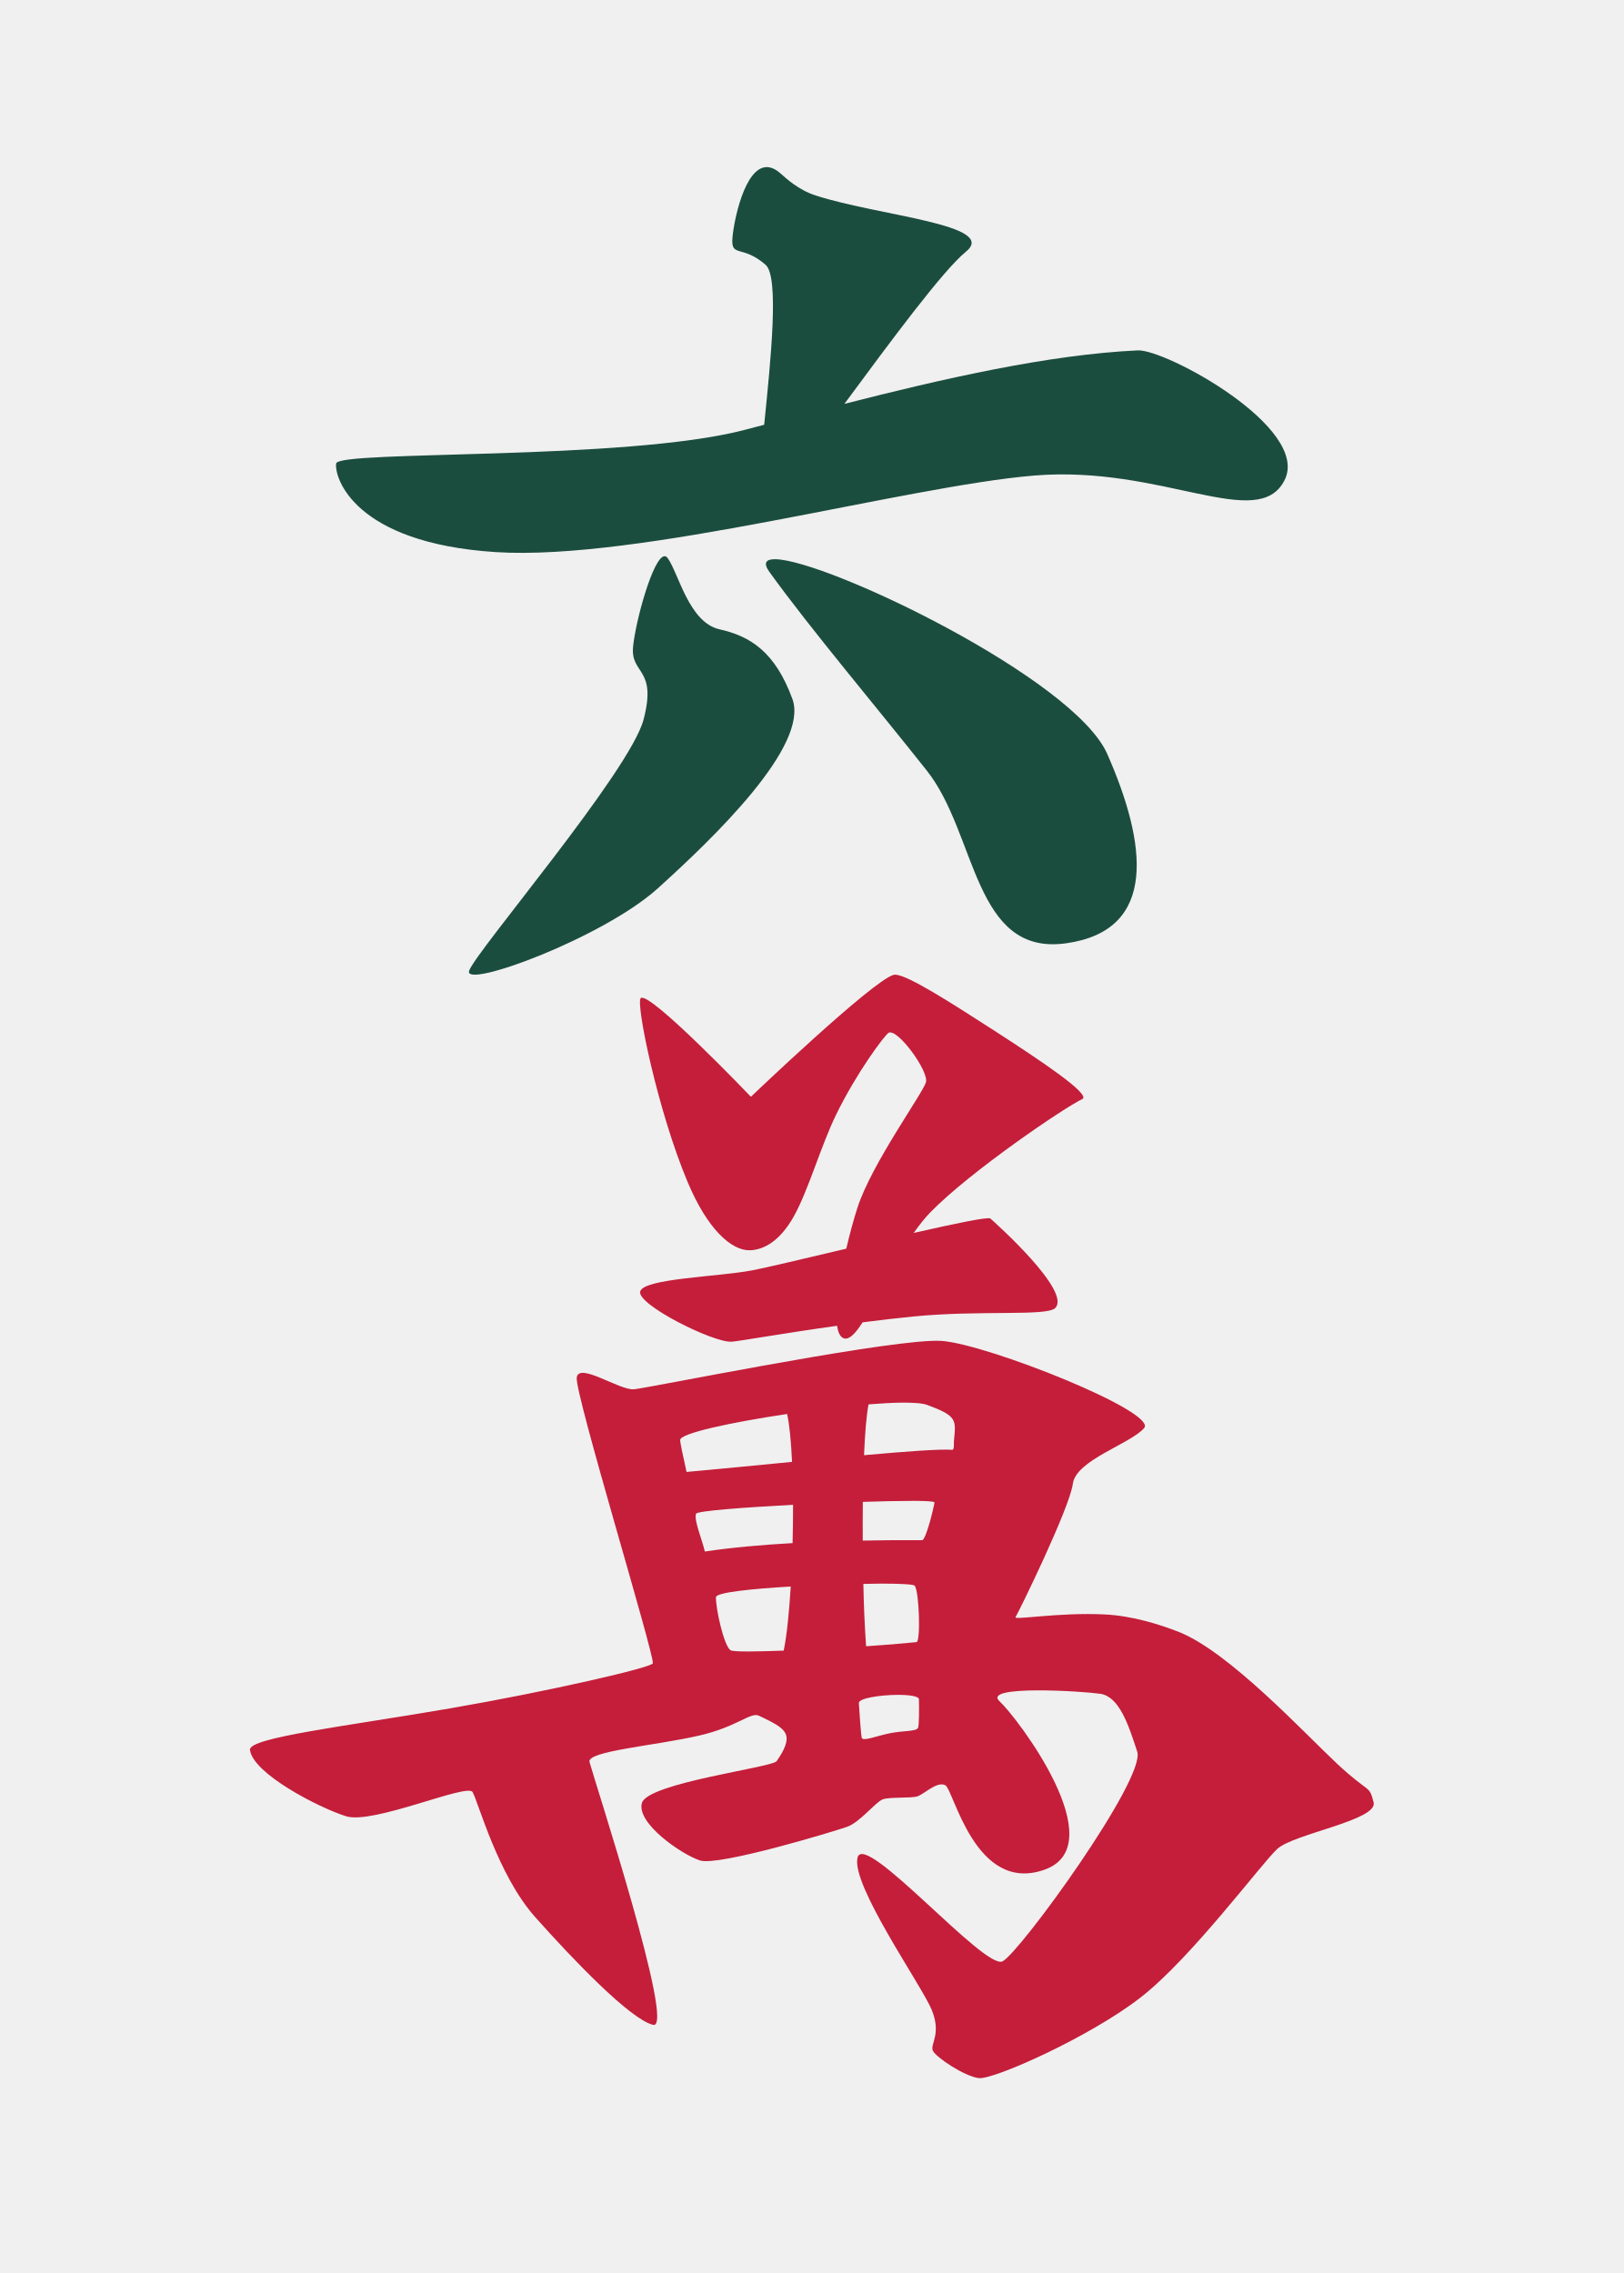
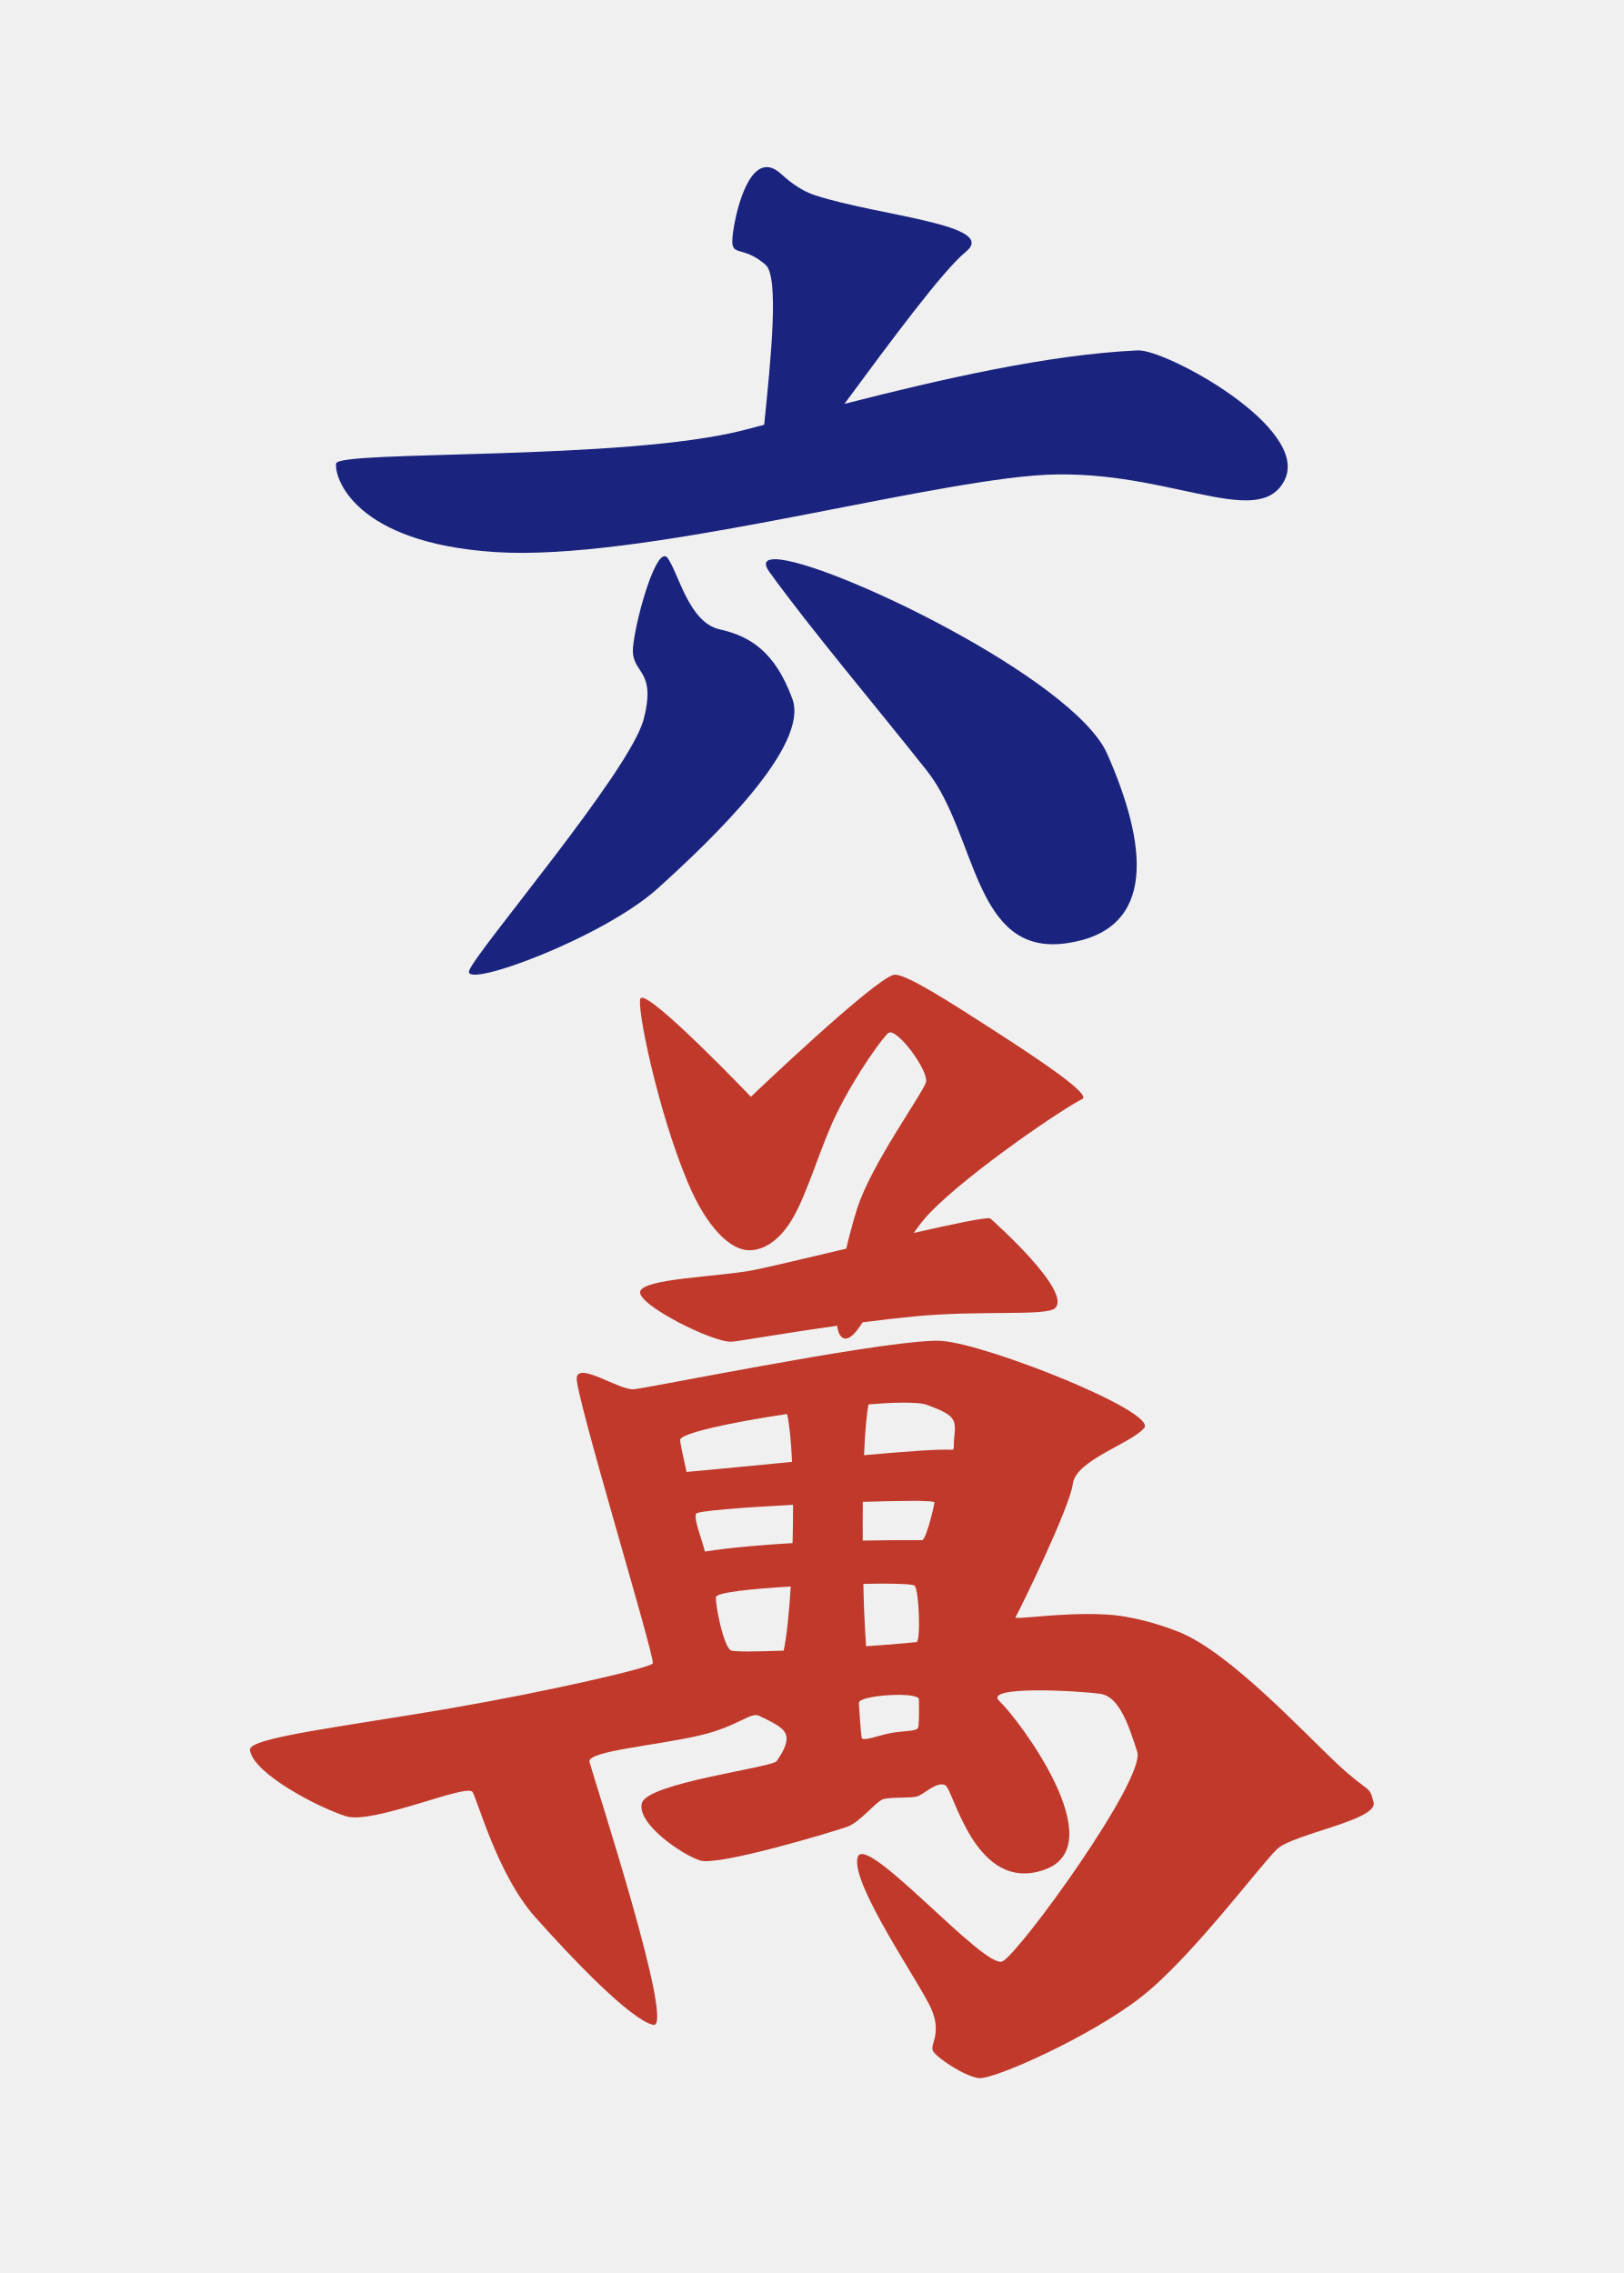
<svg xmlns="http://www.w3.org/2000/svg" width="300" height="420" fill="none">
  <g clip-path="url(#a)">
-     <path d="M141.637 30.878c-4.098.056-6.101 10.13-6.318 13.162-.261 3.59 1.823 1.135 6.134 4.892 2.54 2.216.969 17.405-.264 29.554l-3.646.957c-22.045 5.746-75.075 3.714-75.438 6.198-.363 2.48 3.176 14.694 29.508 16.376 26.331 1.682 75.719-12.175 99.433-14.143 23.71-1.972 41.367 10.544 46.276.87 4.91-9.668-21.955-24.239-27.108-24-16.427.756-36.137 5.264-54.203 9.883 8.563-11.599 18.245-24.7 22.433-28.098 6.182-5.012-15.94-6.6-27.731-10.404-3.266-1.054-5.448-3.159-6.575-4.137-.909-.785-1.741-1.118-2.501-1.11zm-18.869 71.899c-2.109.115-5.388 12.145-5.806 16.777-.47 5.11 4.478 3.778 1.942 13.405-2.535 9.631-31.155 43.027-32.23 46.43-1.08 3.406 24.708-6.062 34.869-15.249 10.164-9.183 28.047-26.319 24.849-35.015-3.193-8.696-7.778-11.569-13.438-12.837-5.661-1.263-7.561-10.314-9.576-13.14-.188-.264-.393-.384-.61-.371zm20.478.555c-1.763-.026-2.284.696-1.088 2.356 7.667 10.622 19.774 24.94 29.084 36.71 9.311 11.769 8.564 34.275 25.7 31.906 17.131-2.365 14.899-18.506 7.62-35.014-6.139-13.926-51.8-35.834-61.316-35.958z" fill="#1B4D3E" />
-     <path d="M165.52 180.105a1.28 1.28 0 0 0-.414.026c-3.889 1.041-26.37 22.527-26.37 22.527s-18.732-19.594-20.35-18.232c-.982.828 3.103 20.798 8.683 34.045 3.616 8.589 8.038 12.666 11.526 12.551 2.54-.086 5.554-1.725 8.107-6.331 2.698-4.867 4.931-12.876 7.77-18.711 3.833-7.868 9.05-14.805 9.72-15.151 1.64-.845 7.45 7.108 6.886 9.14-.563 2.032-10.079 15.125-12.679 23.253-.683 2.135-1.404 4.773-2.04 7.505-7.719 1.823-14.963 3.552-17.409 4.013-6.319 1.195-20.014 1.49-20.667 3.893-.653 2.408 13.469 9.477 16.871 9.285 1.294-.076 9.52-1.549 19.51-2.945.188 1.315.606 2.194 1.357 2.348.978.2 2.092-1.012 3.343-2.98 3.143-.412 6.293-.775 9.447-1.089 12.449-1.208 24.534 0 26.135-1.545 3.129-3.031-10.95-15.667-11.97-16.551-.41-.35-6.566.939-14.156 2.664.973-1.392 1.985-2.69 3.052-3.787 7.351-7.564 24.846-19.428 28.077-20.939 1.729-.811-7.338-6.916-16.649-12.914-7.603-4.896-15.351-9.87-17.78-10.075zm6.48 67.664c-12.013.512-52.321 8.713-54.857 8.939-2.698.239-10.19-5.071-10.587-2.164-.392 2.903 14.357 51.185 14.058 52.799-.145.777-19.308 5.191-37.226 8.286-19.313 3.339-37.469 5.422-37.204 7.701.512 4.393 12.76 10.716 17.76 12.274 5.007 1.558 22.343-6.139 23.36-4.478 1.015 1.664 4.64 15.313 11.538 23.065 6.895 7.753 17.644 19.001 21.841 19.958 4.192.952-10.758-44.833-11.766-48.573-.546-2.019 12.137-3.001 20.308-4.892 6.98-1.614 9.46-4.376 10.971-3.667 3.274 1.541 4.867 2.412 5.106 3.872.235 1.464-.982 3.329-1.802 4.525-.815 1.195-23.876 4.012-24.905 7.752-1.025 3.74 7.317 9.49 10.728 10.604 3.407 1.115 24.88-5.391 27.219-6.228 2.344-.837 5.242-4.568 6.544-5.059 1.303-.486 5.183-.162 6.425-.563 1.243-.402 3.556-2.809 5.123-2.062 1.567.742 5.507 20.162 18.348 15.62s-5.024-28.111-8.311-31.125c-3.287-3.014 15.103-1.887 18.613-1.379 3.5.512 5.212 5.699 6.83 10.706 1.609 5.004-21.614 37.026-24.88 38.733-3.266 1.703-25.494-24.167-26.788-19.189-1.298 4.982 11.868 23.672 13.704 28.167 1.844 4.495-.359 6.335.209 7.543.568 1.204 5.776 4.7 8.469 5.055 2.69.354 20.62-7.642 29.999-14.972 9.374-7.33 22.1-24.508 25.136-27.355 3.035-2.844 18.668-5.32 17.823-8.637-.854-3.321-.692-1.485-6.668-7.052-5.977-5.571-20.022-20.79-29.371-24.449-3.522-1.379-8.551-2.962-13.674-3.214-8.469-.41-16.837 1.11-16.448.499.627-.982 10.015-20.205 10.587-24.615.563-4.414 10.596-7.355 13.174-10.314 2.574-2.958-28.901-15.483-37.379-16.107a18.158 18.158 0 0 0-2.007-.004zm-5.584 11.411c2.28-.03 4.005.094 4.88.418 5.614 2.062 5.328 2.771 4.952 6.66-.043.427.115 1.665-.329 1.635-2.263-.171-8.653.312-16.282.995.171-4.043.444-7.415.837-9.392 2.198-.171 4.243-.295 5.942-.316zm-20.99 2.092c.444 2.006.738 5.136.913 8.85-6.63.64-13.375 1.31-19.492 1.861-.679-3.104-1.178-5.315-1.178-5.891-.098-1.238 9.379-3.27 19.757-4.82zm23.244 16.051c2.489.009 4.009.103 3.983.299-.14 1.038-1.592 6.984-2.296 6.971-3.653-.024-7.307 0-10.959.073-.013-2.391-.008-4.794.017-7.151 3.084-.11 6.169-.172 9.255-.187v-.005zm-22.147.735c.008 2.322-.026 4.7-.086 7.073-5.507.316-11.184.794-16.209 1.558-.555-2.347-2.036-5.788-1.635-6.979.175-.521 8.546-1.162 17.93-1.652zm16.376 14.557c3.479.008 5.878.128 6.091.38.85.99 1.132 10.344.342 10.433-3.1.31-6.206.565-9.315.764a228.134 228.134 0 0 1-.504-11.517c1.106-.013 2.425-.064 3.386-.06zm-16.803.538c-.299 4.892-.739 9.178-1.302 11.846-5.08.188-9.379.256-9.836-.077-1.238-.896-2.719-7.684-2.681-9.788.017-.88 6.421-1.546 13.819-1.981zm19.633 20.021c2.186-.017 4.034.227 4.051.812.039 1.434.056 4.922-.183 5.314-.401.662-2.647.47-5.063.94-2.476.478-5.123 1.605-5.319.858-.15-.594-.444-4.867-.534-6.395-.056-.914 3.855-1.499 7.044-1.529h.004z" fill="#C41E3A" />
+     <path d="M141.637 30.878c-4.098.056-6.101 10.13-6.318 13.162-.261 3.59 1.823 1.135 6.134 4.892 2.54 2.216.969 17.405-.264 29.554l-3.646.957c-22.045 5.746-75.075 3.714-75.438 6.198-.363 2.48 3.176 14.694 29.508 16.376 26.331 1.682 75.719-12.175 99.433-14.143 23.71-1.972 41.367 10.544 46.276.87 4.91-9.668-21.955-24.239-27.108-24-16.427.756-36.137 5.264-54.203 9.883 8.563-11.599 18.245-24.7 22.433-28.098 6.182-5.012-15.94-6.6-27.731-10.404-3.266-1.054-5.448-3.159-6.575-4.137-.909-.785-1.741-1.118-2.501-1.11zm-18.869 71.899c-2.109.115-5.388 12.145-5.806 16.777-.47 5.11 4.478 3.778 1.942 13.405-2.535 9.631-31.155 43.027-32.23 46.43-1.08 3.406 24.708-6.062 34.869-15.249 10.164-9.183 28.047-26.319 24.849-35.015-3.193-8.696-7.778-11.569-13.438-12.837-5.661-1.263-7.561-10.314-9.576-13.14-.188-.264-.393-.384-.61-.371zm20.478.555c-1.763-.026-2.284.696-1.088 2.356 7.667 10.622 19.774 24.94 29.084 36.71 9.311 11.769 8.564 34.275 25.7 31.906 17.131-2.365 14.899-18.506 7.62-35.014-6.139-13.926-51.8-35.834-61.316-35.958z" fill="#1A237E" />
+     <path d="M165.52 180.105a1.28 1.28 0 0 0-.414.026c-3.889 1.041-26.37 22.527-26.37 22.527s-18.732-19.594-20.35-18.232c-.982.828 3.103 20.798 8.683 34.045 3.616 8.589 8.038 12.666 11.526 12.551 2.54-.086 5.554-1.725 8.107-6.331 2.698-4.867 4.931-12.876 7.77-18.711 3.833-7.868 9.05-14.805 9.72-15.151 1.64-.845 7.45 7.108 6.886 9.14-.563 2.032-10.079 15.125-12.679 23.253-.683 2.135-1.404 4.773-2.04 7.505-7.719 1.823-14.963 3.552-17.409 4.013-6.319 1.195-20.014 1.49-20.667 3.893-.653 2.408 13.469 9.477 16.871 9.285 1.294-.076 9.52-1.549 19.51-2.945.188 1.315.606 2.194 1.357 2.348.978.2 2.092-1.012 3.343-2.98 3.143-.412 6.293-.775 9.447-1.089 12.449-1.208 24.534 0 26.135-1.545 3.129-3.031-10.95-15.667-11.97-16.551-.41-.35-6.566.939-14.156 2.664.973-1.392 1.985-2.69 3.052-3.787 7.351-7.564 24.846-19.428 28.077-20.939 1.729-.811-7.338-6.916-16.649-12.914-7.603-4.896-15.351-9.87-17.78-10.075zm6.48 67.664c-12.013.512-52.321 8.713-54.857 8.939-2.698.239-10.19-5.071-10.587-2.164-.392 2.903 14.357 51.185 14.058 52.799-.145.777-19.308 5.191-37.226 8.286-19.313 3.339-37.469 5.422-37.204 7.701.512 4.393 12.76 10.716 17.76 12.274 5.007 1.558 22.343-6.139 23.36-4.478 1.015 1.664 4.64 15.313 11.538 23.065 6.895 7.753 17.644 19.001 21.841 19.958 4.192.952-10.758-44.833-11.766-48.573-.546-2.019 12.137-3.001 20.308-4.892 6.98-1.614 9.46-4.376 10.971-3.667 3.274 1.541 4.867 2.412 5.106 3.872.235 1.464-.982 3.329-1.802 4.525-.815 1.195-23.876 4.012-24.905 7.752-1.025 3.74 7.317 9.49 10.728 10.604 3.407 1.115 24.88-5.391 27.219-6.228 2.344-.837 5.242-4.568 6.544-5.059 1.303-.486 5.183-.162 6.425-.563 1.243-.402 3.556-2.809 5.123-2.062 1.567.742 5.507 20.162 18.348 15.62s-5.024-28.111-8.311-31.125c-3.287-3.014 15.103-1.887 18.613-1.379 3.5.512 5.212 5.699 6.83 10.706 1.609 5.004-21.614 37.026-24.88 38.733-3.266 1.703-25.494-24.167-26.788-19.189-1.298 4.982 11.868 23.672 13.704 28.167 1.844 4.495-.359 6.335.209 7.543.568 1.204 5.776 4.7 8.469 5.055 2.69.354 20.62-7.642 29.999-14.972 9.374-7.33 22.1-24.508 25.136-27.355 3.035-2.844 18.668-5.32 17.823-8.637-.854-3.321-.692-1.485-6.668-7.052-5.977-5.571-20.022-20.79-29.371-24.449-3.522-1.379-8.551-2.962-13.674-3.214-8.469-.41-16.837 1.11-16.448.499.627-.982 10.015-20.205 10.587-24.615.563-4.414 10.596-7.355 13.174-10.314 2.574-2.958-28.901-15.483-37.379-16.107a18.158 18.158 0 0 0-2.007-.004zm-5.584 11.411c2.28-.03 4.005.094 4.88.418 5.614 2.062 5.328 2.771 4.952 6.66-.043.427.115 1.665-.329 1.635-2.263-.171-8.653.312-16.282.995.171-4.043.444-7.415.837-9.392 2.198-.171 4.243-.295 5.942-.316zm-20.99 2.092c.444 2.006.738 5.136.913 8.85-6.63.64-13.375 1.31-19.492 1.861-.679-3.104-1.178-5.315-1.178-5.891-.098-1.238 9.379-3.27 19.757-4.82zm23.244 16.051c2.489.009 4.009.103 3.983.299-.14 1.038-1.592 6.984-2.296 6.971-3.653-.024-7.307 0-10.959.073-.013-2.391-.008-4.794.017-7.151 3.084-.11 6.169-.172 9.255-.187v-.005zm-22.147.735c.008 2.322-.026 4.7-.086 7.073-5.507.316-11.184.794-16.209 1.558-.555-2.347-2.036-5.788-1.635-6.979.175-.521 8.546-1.162 17.93-1.652zm16.376 14.557c3.479.008 5.878.128 6.091.38.85.99 1.132 10.344.342 10.433-3.1.31-6.206.565-9.315.764a228.134 228.134 0 0 1-.504-11.517c1.106-.013 2.425-.064 3.386-.06zm-16.803.538c-.299 4.892-.739 9.178-1.302 11.846-5.08.188-9.379.256-9.836-.077-1.238-.896-2.719-7.684-2.681-9.788.017-.88 6.421-1.546 13.819-1.981zm19.633 20.021c2.186-.017 4.034.227 4.051.812.039 1.434.056 4.922-.183 5.314-.401.662-2.647.47-5.063.94-2.476.478-5.123 1.605-5.319.858-.15-.594-.444-4.867-.534-6.395-.056-.914 3.855-1.499 7.044-1.529h.004z" fill="#C0392B" />
  </g>
  <defs>
    <clipPath id="a">
-       <rect width="300" height="420" rx="40" fill="#fff" />
+       <rect width="300" height="420" rx="40" fill="#FAFAFA" />
    </clipPath>
  </defs>
</svg>
